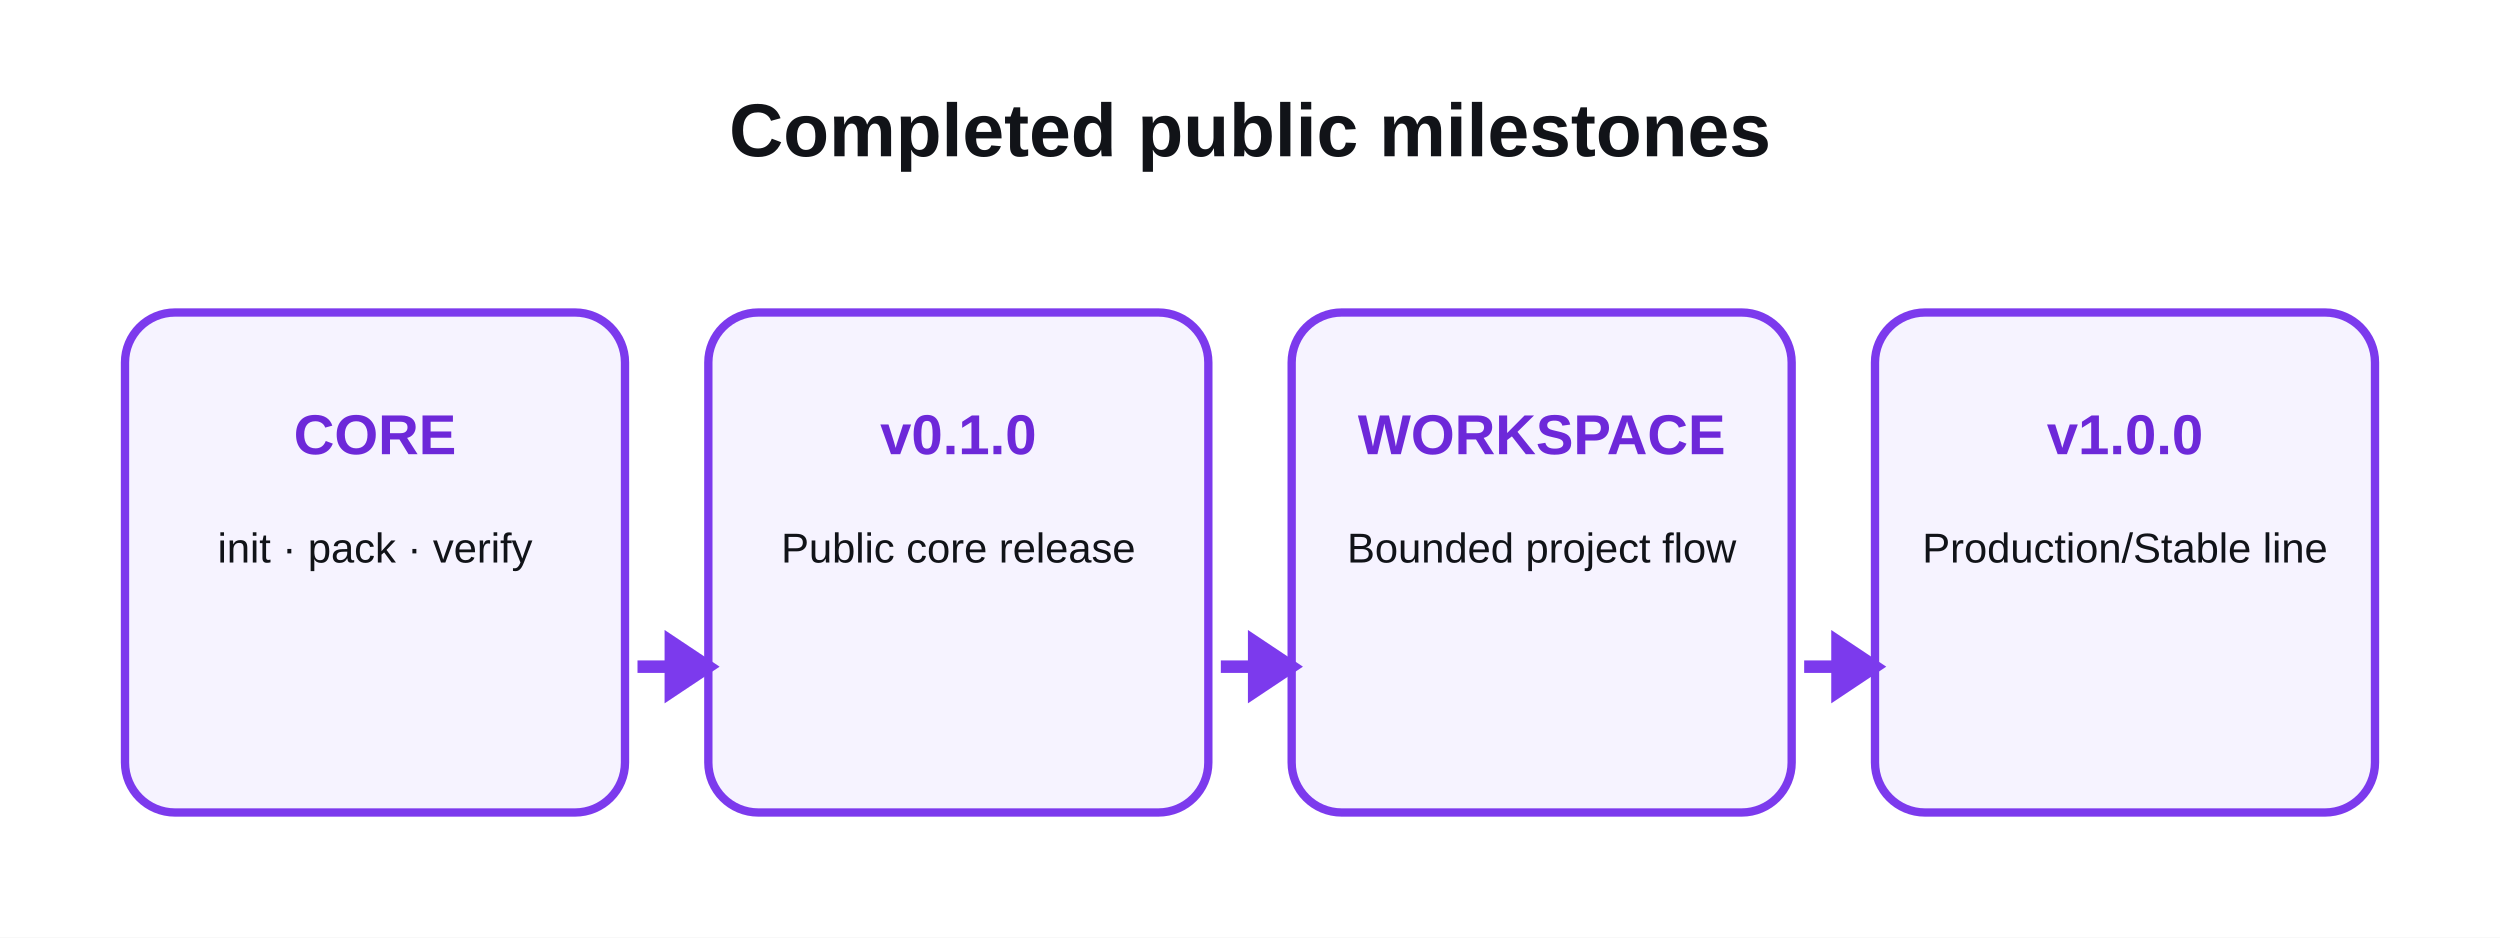
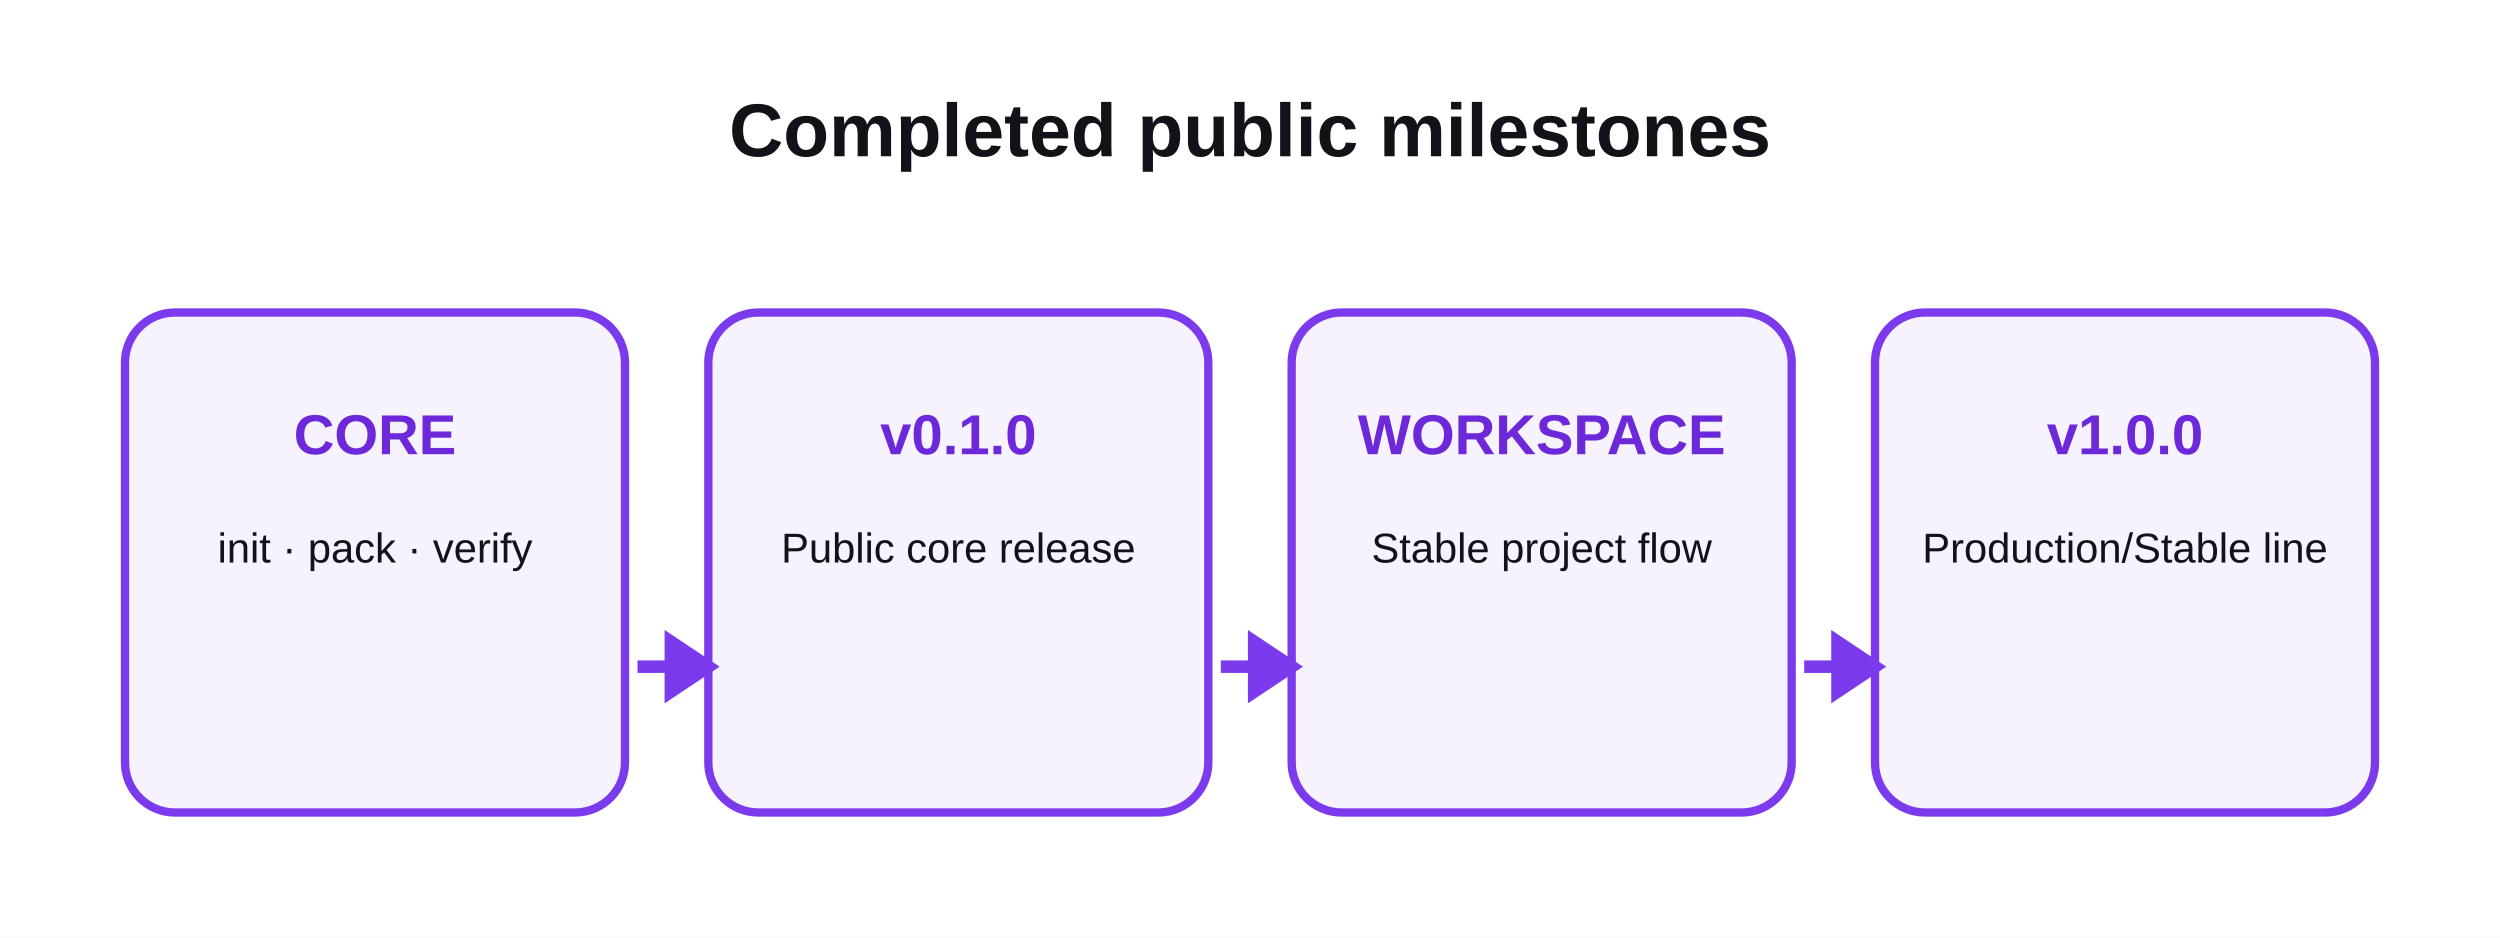
<svg xmlns="http://www.w3.org/2000/svg" width="1200" height="450" viewBox="0 0 1200 450" role="img" aria-labelledby="title desc">
  <rect width="1200" height="450" fill="#FFFFFF" />
  <text x="600" y="75" text-anchor="middle" font-family="Arial, Helvetica, sans-serif" font-size="36" font-weight="700" fill="#111318">Completed public milestones</text>
  <g font-family="Arial, Helvetica, sans-serif">
    <rect x="60" y="150" width="240" height="240" rx="24" fill="#F6F3FF" stroke="#7C3AED" stroke-width="4" />
    <rect x="340" y="150" width="240" height="240" rx="24" fill="#F6F3FF" stroke="#7C3AED" stroke-width="4" />
    <rect x="620" y="150" width="240" height="240" rx="24" fill="#F6F3FF" stroke="#7C3AED" stroke-width="4" />
    <rect x="900" y="150" width="240" height="240" rx="24" fill="#F6F3FF" stroke="#7C3AED" stroke-width="4" />
    <text x="180" y="218" text-anchor="middle" font-size="27" font-weight="700" fill="#6D28D9">CORE</text>
    <text x="180" y="270" text-anchor="middle" font-size="20" fill="#111318">init · pack · verify</text>
    <text x="460" y="218" text-anchor="middle" font-size="27" font-weight="700" fill="#6D28D9">v0.1.0</text>
    <text x="460" y="270" text-anchor="middle" font-size="20" fill="#111318">Public core release</text>
    <text x="740" y="218" text-anchor="middle" font-size="27" font-weight="700" fill="#6D28D9">WORKSPACE</text>
-     <text x="740" y="270" text-anchor="middle" font-size="20" fill="#111318">Bounded project flow</text>
+     <text x="740" y="270" text-anchor="middle" font-size="20" fill="#111318">Stable project flow</text>
    <text x="1020" y="218" text-anchor="middle" font-size="27" font-weight="700" fill="#6D28D9">v1.0.0</text>
    <text x="1020" y="270" text-anchor="middle" font-size="20" fill="#111318">Production/Stable line</text>
  </g>
  <g stroke="#7C3AED" stroke-width="6" fill="#7C3AED">
    <line x1="306" y1="320" x2="322" y2="320" />
    <polygon points="322,308 340,320 322,332" />
    <line x1="586" y1="320" x2="602" y2="320" />
    <polygon points="602,308 620,320 602,332" />
    <line x1="866" y1="320" x2="882" y2="320" />
    <polygon points="882,308 900,320 882,332" />
  </g>
</svg>
